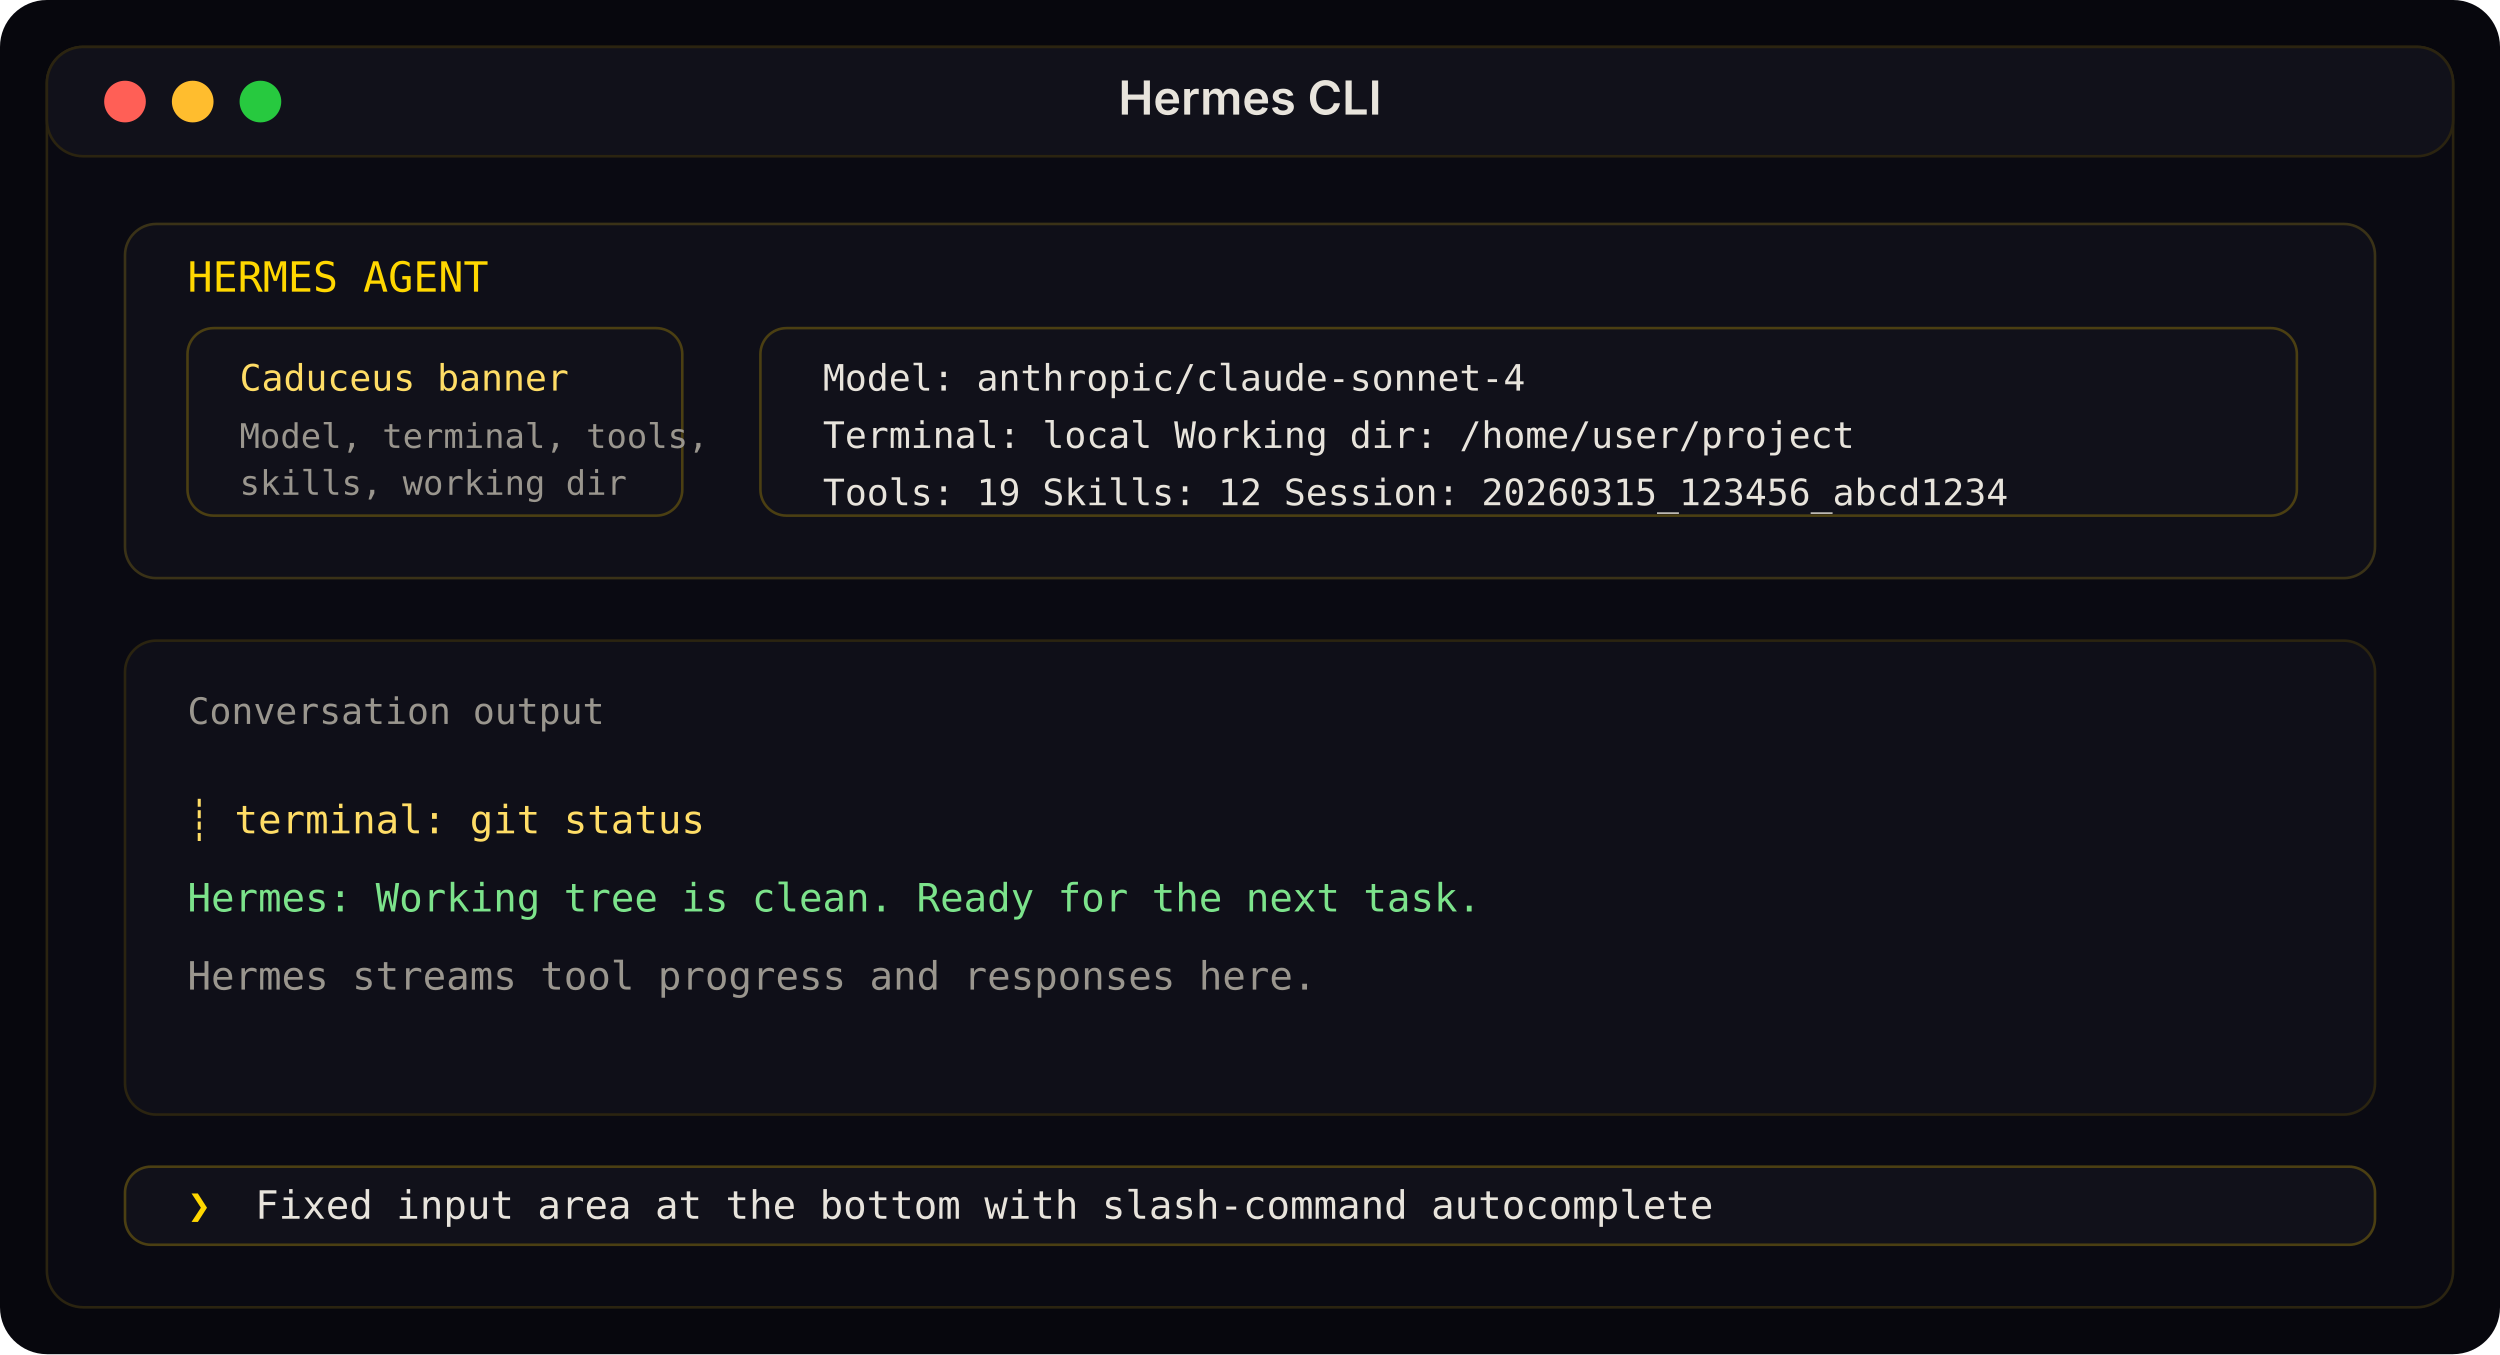
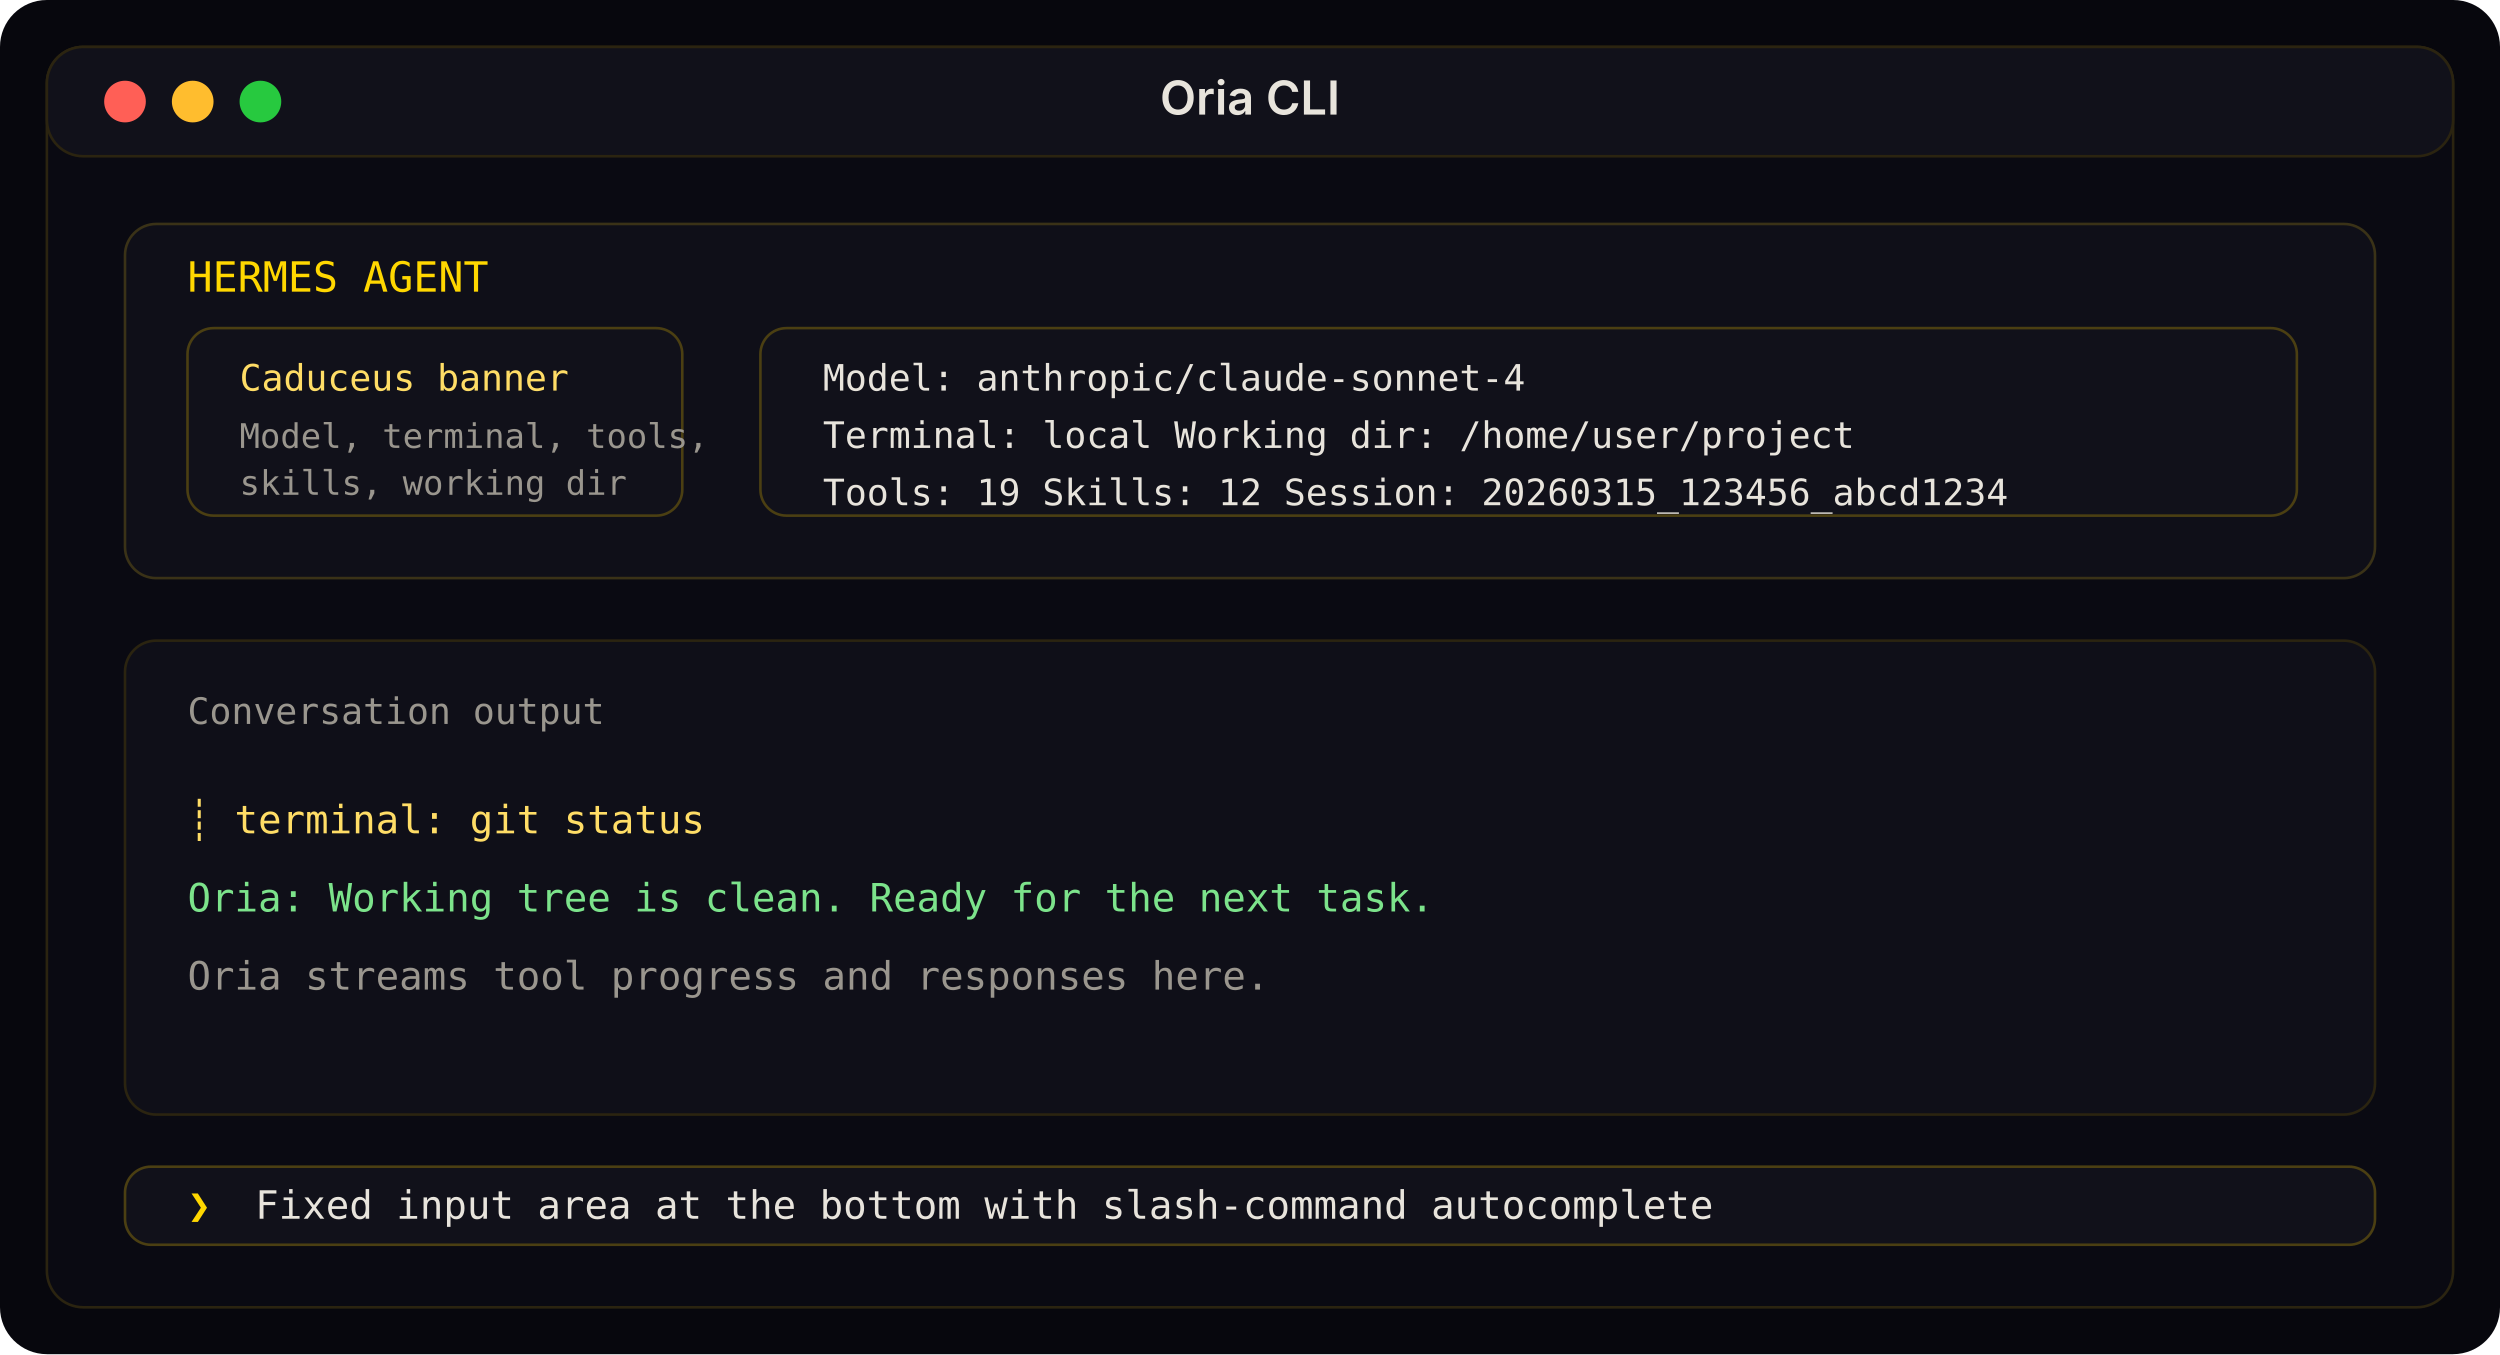
<svg xmlns="http://www.w3.org/2000/svg" width="960" height="520" viewBox="0 0 960 520" role="img" aria-labelledby="title desc">
  <rect width="960" height="520" rx="18" fill="#07070d" />
  <rect x="18" y="18" width="924" height="484" rx="14" fill="#0a0a12" stroke="#2b2410" />
  <rect x="18" y="18" width="924" height="42" rx="14" fill="#11111a" stroke="#2b2410" />
  <circle cx="48" cy="39" r="8" fill="#ff5f56" />
  <circle cx="74" cy="39" r="8" fill="#ffbd2e" />
  <circle cx="100" cy="39" r="8" fill="#27c93f" />
-   <text x="480" y="44" text-anchor="middle" fill="#e8e4dc" font-family="Inter, sans-serif" font-size="18" font-weight="600">Hermes CLI</text>
+   <text x="480" y="44" text-anchor="middle" fill="#e8e4dc" font-family="Inter, sans-serif" font-size="18" font-weight="600">Oria CLI</text>
  <rect x="48" y="86" width="864" height="136" rx="12" fill="#0f0f18" stroke="#3a3217" />
  <text x="72" y="112" fill="#ffd700" font-family="JetBrains Mono, monospace" font-size="16">HERMES AGENT</text>
  <rect x="72" y="126" width="190" height="72" rx="10" fill="#11111a" stroke="#4b3f12" />
  <text x="92" y="150" fill="#ffdd66" font-family="JetBrains Mono, monospace" font-size="14">Caduceus banner</text>
  <text x="92" y="172" fill="#9a968e" font-family="JetBrains Mono, monospace" font-size="13">Model, terminal, tools,</text>
  <text x="92" y="190" fill="#9a968e" font-family="JetBrains Mono, monospace" font-size="13">skills, working dir</text>
  <rect x="292" y="126" width="590" height="72" rx="10" fill="#11111a" stroke="#4b3f12" />
  <text x="316" y="150" fill="#e8e4dc" font-family="JetBrains Mono, monospace" font-size="14">Model: anthropic/claude-sonnet-4</text>
  <text x="316" y="172" fill="#e8e4dc" font-family="JetBrains Mono, monospace" font-size="14">Terminal: local   Working dir: /home/user/project</text>
  <text x="316" y="194" fill="#e8e4dc" font-family="JetBrains Mono, monospace" font-size="14">Tools: 19   Skills: 12   Session: 20260315_123456_abcd1234</text>
  <rect x="48" y="246" width="864" height="182" rx="12" fill="#0f0f18" stroke="#2b2410" />
  <text x="72" y="278" fill="#9a968e" font-family="JetBrains Mono, monospace" font-size="14">Conversation output</text>
  <text x="72" y="320" fill="#ffdd66" font-family="JetBrains Mono, monospace" font-size="15">┊ terminal: git status</text>
-   <text x="72" y="350" fill="#7ce38b" font-family="JetBrains Mono, monospace" font-size="15">Hermes: Working tree is clean. Ready for the next task.</text>
-   <text x="72" y="380" fill="#9a968e" font-family="JetBrains Mono, monospace" font-size="15">Hermes streams tool progress and responses here.</text>
+   <text x="72" y="350" fill="#7ce38b" font-family="JetBrains Mono, monospace" font-size="15">Oria: Working tree is clean. Ready for the next task.</text>
+   <text x="72" y="380" fill="#9a968e" font-family="JetBrains Mono, monospace" font-size="15">Oria streams tool progress and responses here.</text>
  <rect x="48" y="448" width="864" height="30" rx="10" fill="#11111a" stroke="#4b3f12" />
  <text x="72" y="468" fill="#ffd700" font-family="JetBrains Mono, monospace" font-size="15">❯</text>
  <text x="98" y="468" fill="#e8e4dc" font-family="JetBrains Mono, monospace" font-size="15">Fixed input area at the bottom with slash-command autocomplete</text>
</svg>
